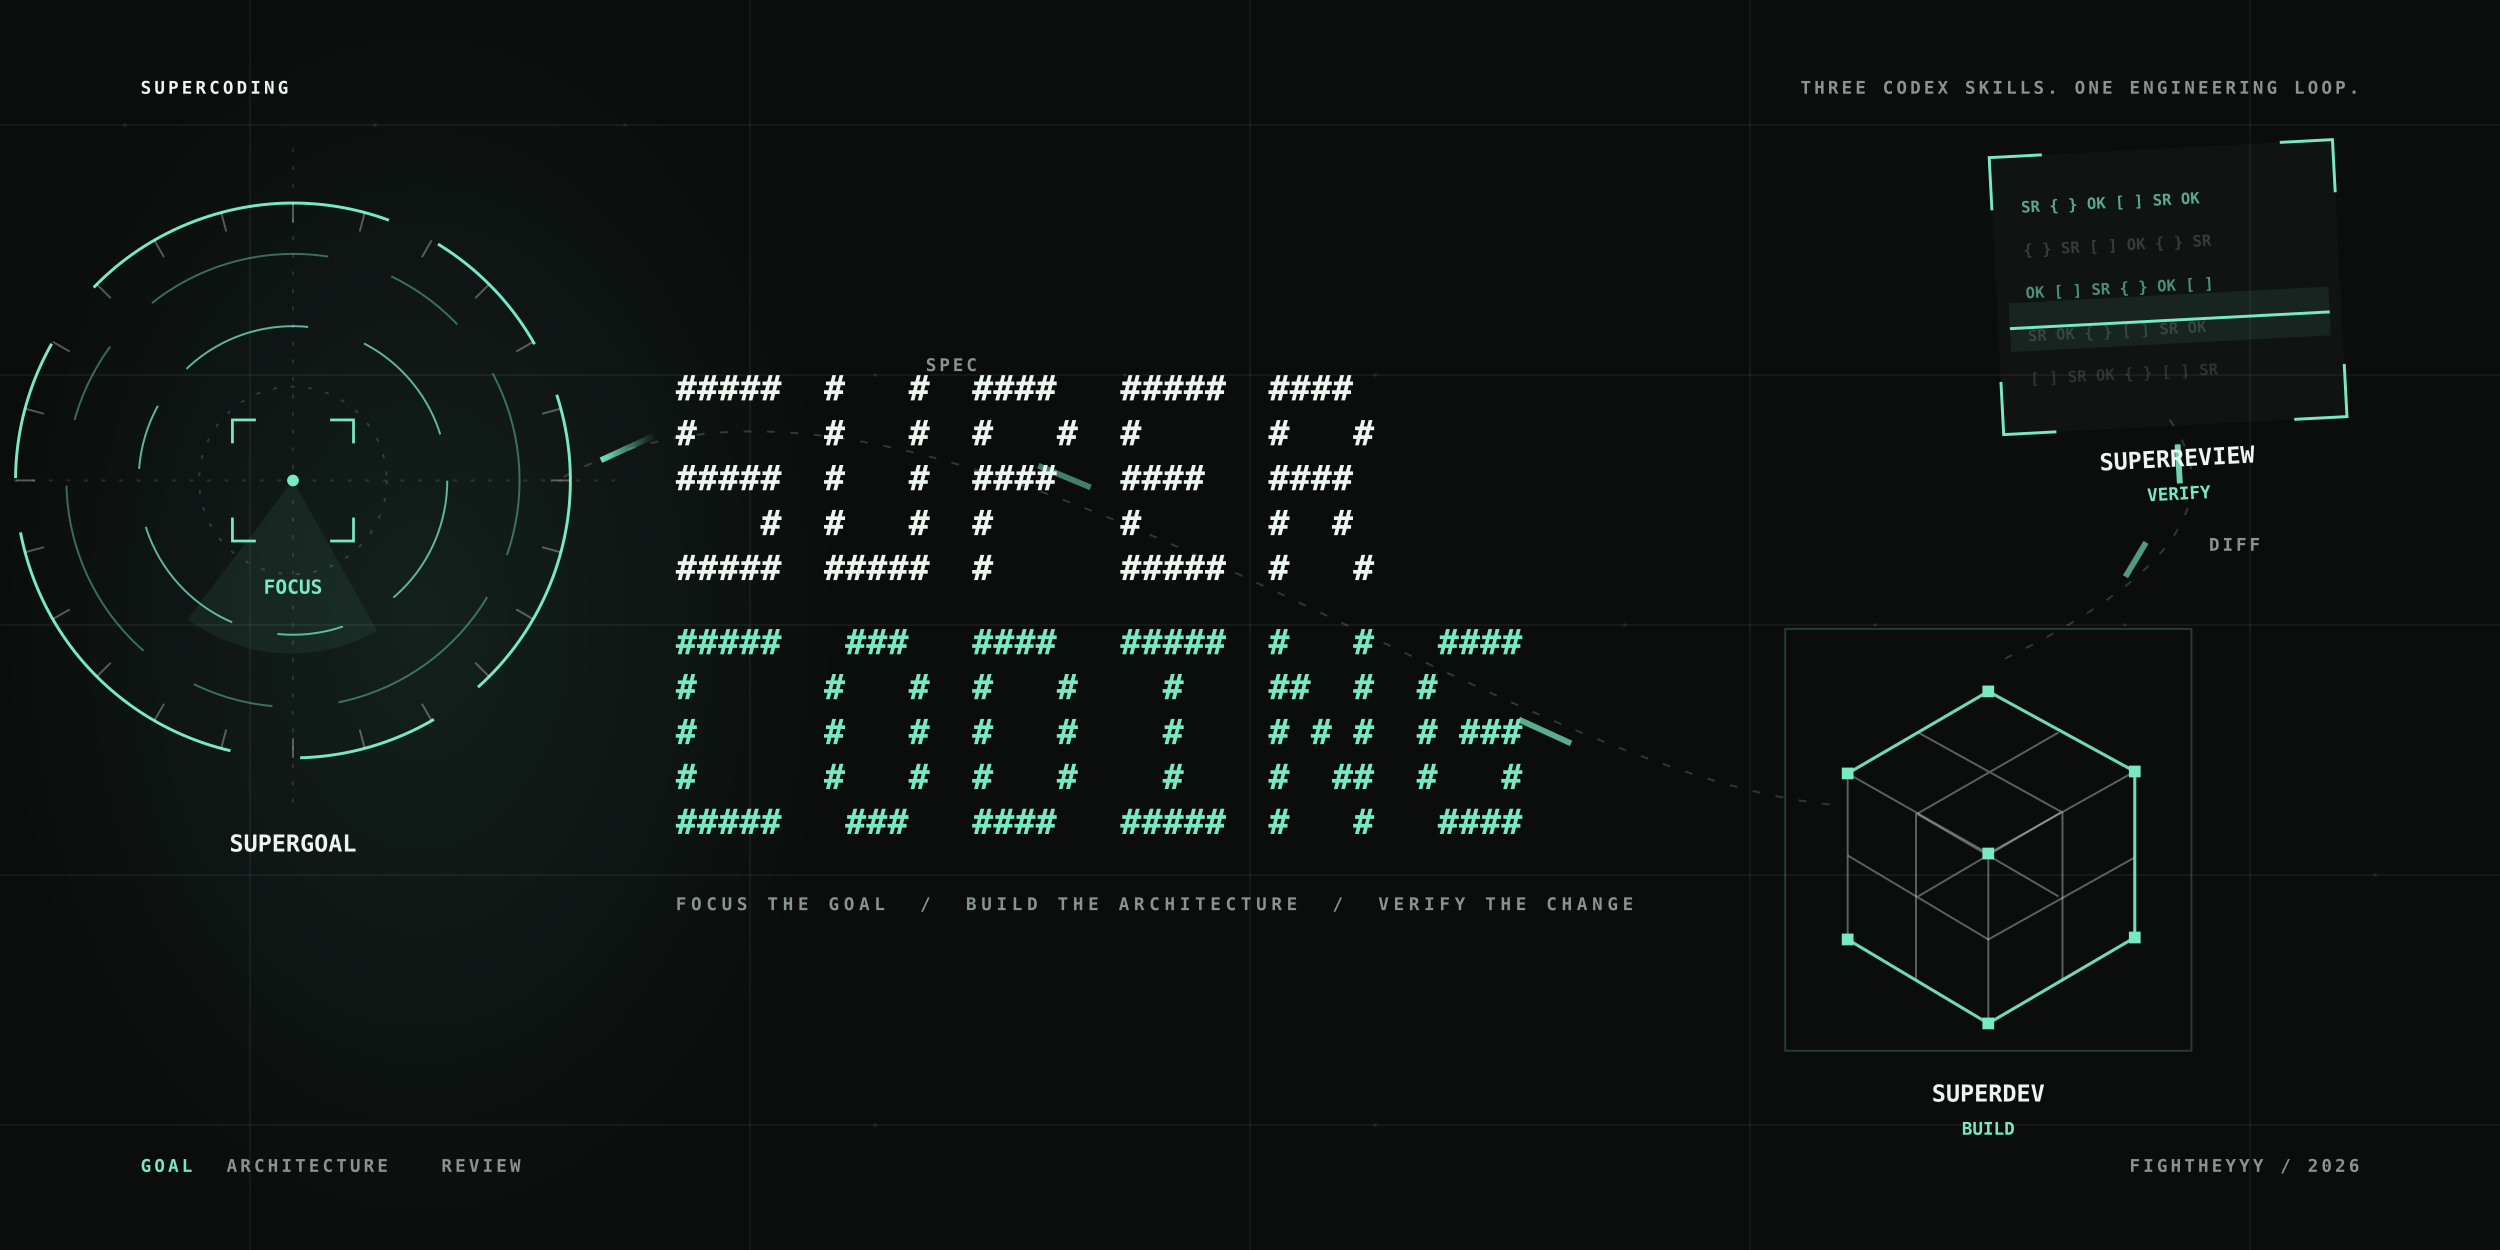
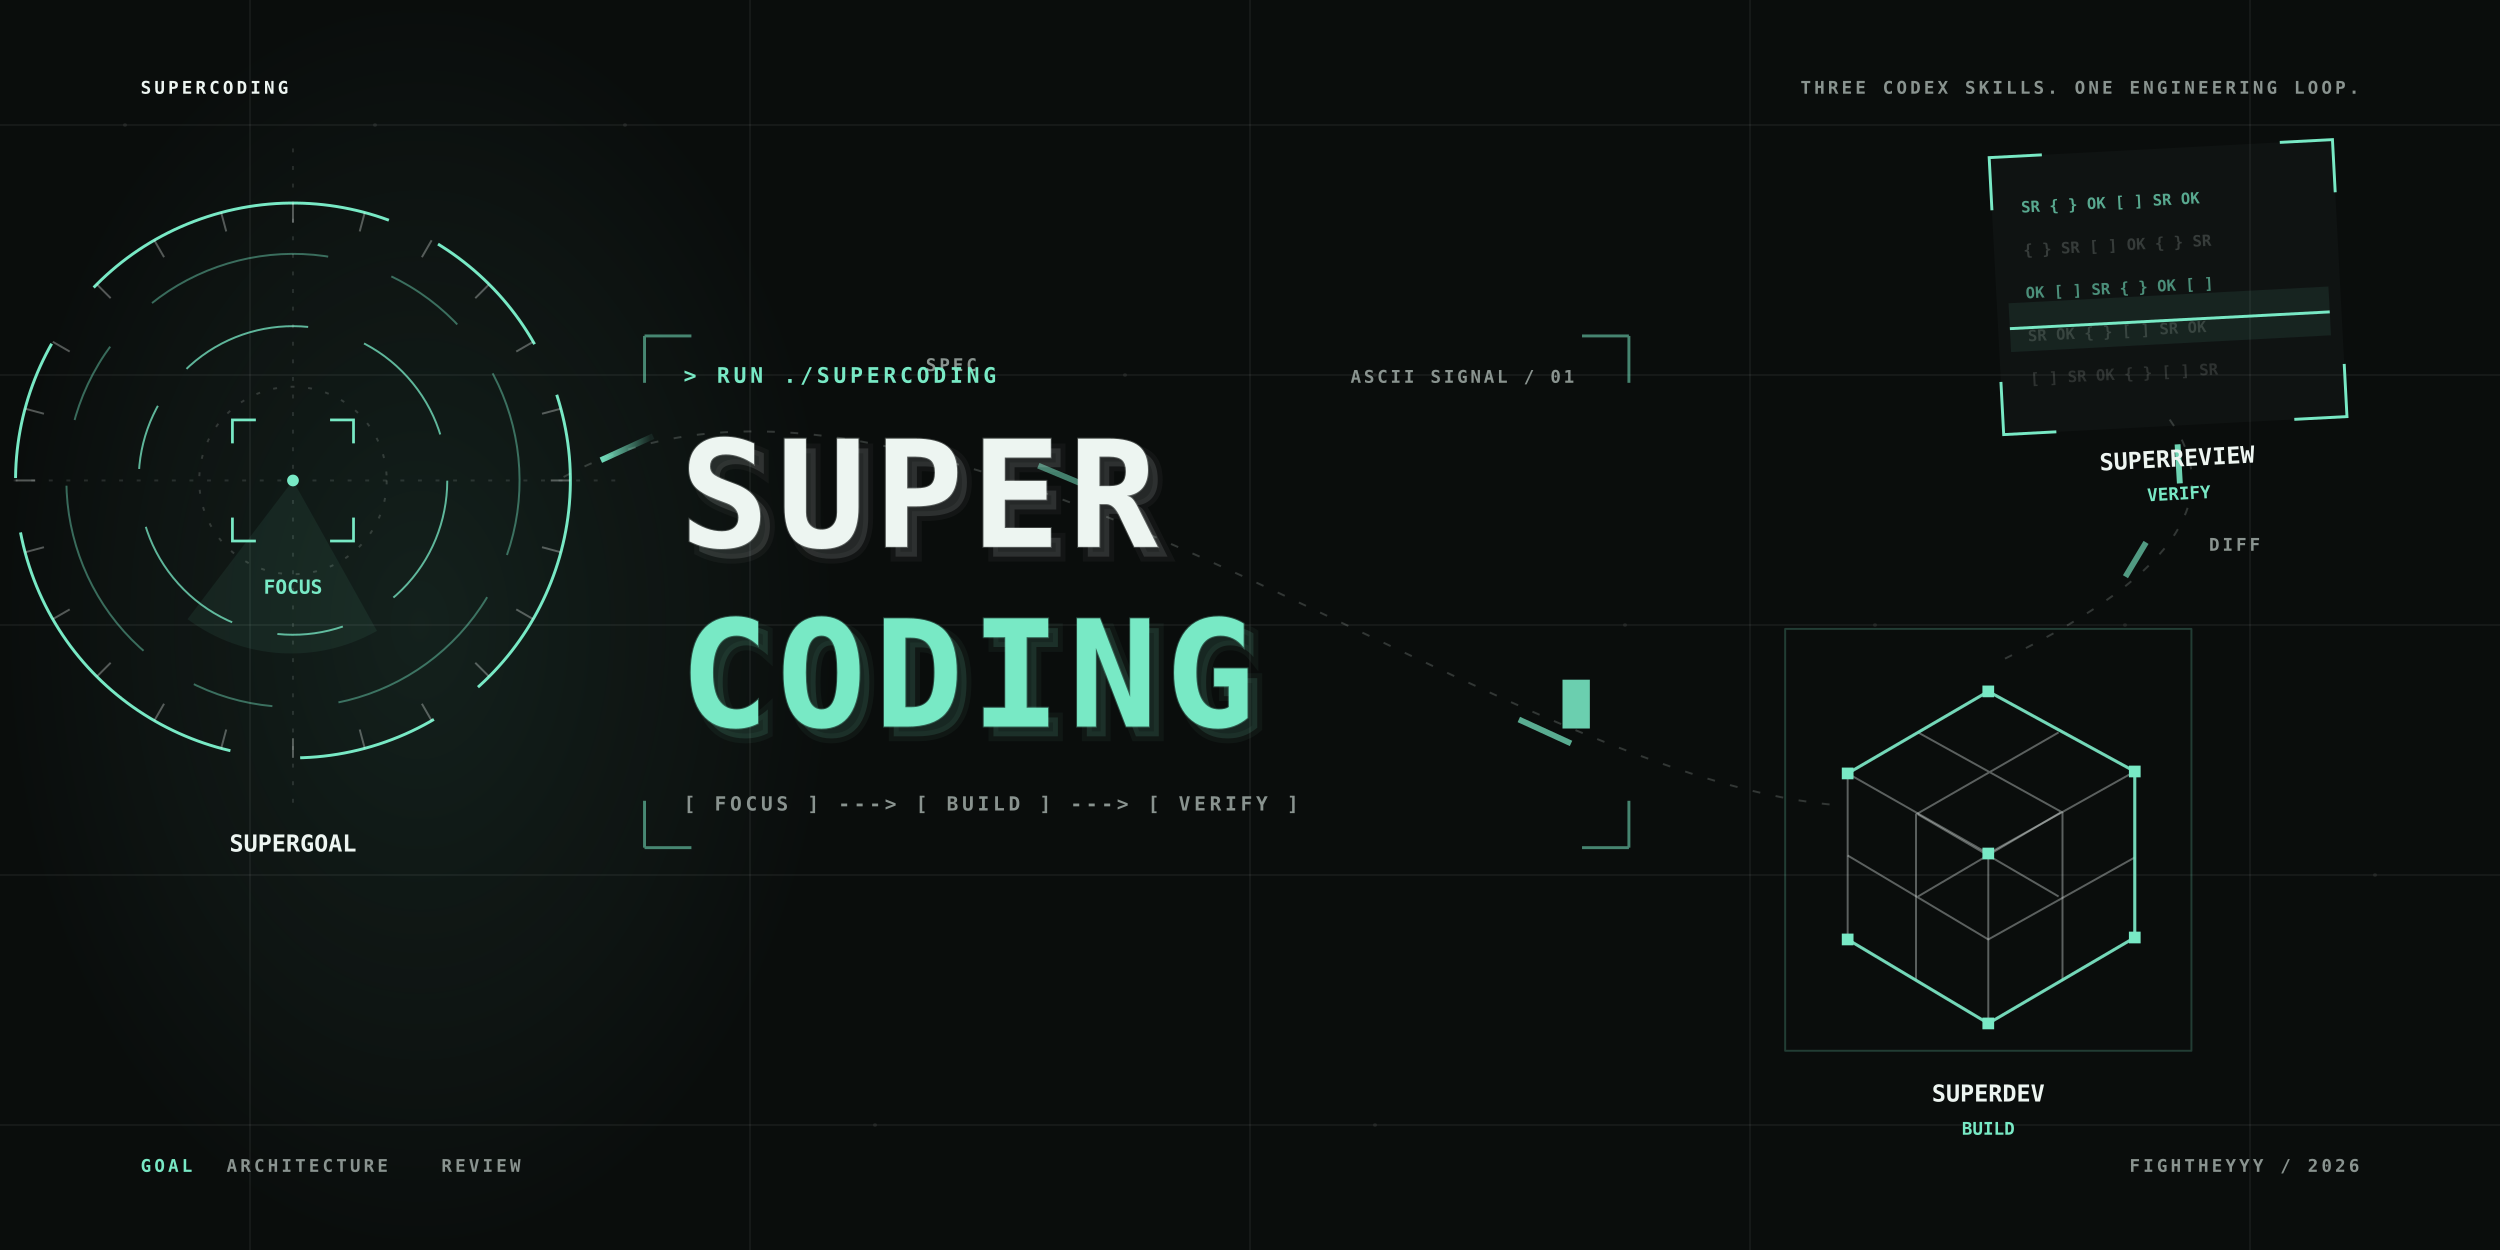
<svg xmlns="http://www.w3.org/2000/svg" width="1280" height="640" viewBox="0 0 1280 640" role="img" aria-labelledby="title description">
  <defs>
    <linearGradient id="signalFade" x1="0" y1="0" x2="1" y2="0">
      <stop offset="0" stop-color="#78e9c5" stop-opacity="0.92" />
      <stop offset="1" stop-color="#78e9c5" stop-opacity="0.08" />
    </linearGradient>
    <radialGradient id="targetWash" cx="0.5" cy="0.5" r="0.5">
      <stop offset="0" stop-color="#78e9c5" stop-opacity="0.09" />
      <stop offset="1" stop-color="#78e9c5" stop-opacity="0" />
    </radialGradient>
    <clipPath id="scannerClip">
      <rect x="1022" y="76" width="176" height="142" />
    </clipPath>
    <line id="targetTick" x1="0" y1="-142" x2="0" y2="-132" stroke="#edf5f1" stroke-opacity="0.32" />
  </defs>
  <rect width="1280" height="640" fill="#0a0d0c" />
  <rect x="0" y="0" width="430" height="640" fill="url(#targetWash)" />
  <g stroke="#edf5f1" stroke-opacity="0.055">
    <path d="M0 64H1280M0 192H1280M0 320H1280M0 448H1280M0 576H1280" />
    <path d="M128 0V640M384 0V640M640 0V640M896 0V640M1152 0V640" />
  </g>
  <g fill="#edf5f1" fill-opacity="0.08">
    <circle cx="64" cy="64" r="1" />
    <circle cx="192" cy="64" r="1" />
    <circle cx="320" cy="64" r="1" />
    <circle cx="448" cy="192" r="1" />
    <circle cx="576" cy="192" r="1" />
    <circle cx="704" cy="192" r="1" />
    <circle cx="832" cy="320" r="1" />
    <circle cx="960" cy="320" r="1" />
    <circle cx="1088" cy="320" r="1" />
    <circle cx="1216" cy="448" r="1" />
    <circle cx="704" cy="576" r="1" />
    <circle cx="448" cy="576" r="1" />
  </g>
  <g transform="translate(150 246)">
    <circle r="142" fill="none" stroke="#78e9c5" stroke-width="1.5" stroke-dasharray="164 28 72 36" transform="rotate(-18)" />
    <circle r="116" fill="none" stroke="#78e9c5" stroke-opacity="0.42" stroke-dasharray="96 34 42 31" transform="rotate(31)" />
    <circle r="79" fill="none" stroke="#78e9c5" stroke-opacity="0.76" stroke-dasharray="34 24 68 30" transform="rotate(-42)" />
    <circle r="48" fill="none" stroke="#edf5f1" stroke-opacity="0.16" stroke-dasharray="2 7" />
    <g>
      <use href="#targetTick" transform="rotate(0)" />
      <use href="#targetTick" transform="rotate(15)" />
      <use href="#targetTick" transform="rotate(30)" />
      <use href="#targetTick" transform="rotate(45)" />
      <use href="#targetTick" transform="rotate(60)" />
      <use href="#targetTick" transform="rotate(75)" />
      <use href="#targetTick" transform="rotate(90)" />
      <use href="#targetTick" transform="rotate(105)" />
      <use href="#targetTick" transform="rotate(120)" />
      <use href="#targetTick" transform="rotate(135)" />
      <use href="#targetTick" transform="rotate(150)" />
      <use href="#targetTick" transform="rotate(165)" />
      <use href="#targetTick" transform="rotate(180)" />
      <use href="#targetTick" transform="rotate(195)" />
      <use href="#targetTick" transform="rotate(210)" />
      <use href="#targetTick" transform="rotate(225)" />
      <use href="#targetTick" transform="rotate(240)" />
      <use href="#targetTick" transform="rotate(255)" />
      <use href="#targetTick" transform="rotate(270)" />
      <use href="#targetTick" transform="rotate(285)" />
      <use href="#targetTick" transform="rotate(300)" />
      <use href="#targetTick" transform="rotate(315)" />
      <use href="#targetTick" transform="rotate(330)" />
      <use href="#targetTick" transform="rotate(345)" />
    </g>
    <path d="M-170 0H170M0-170V170" fill="none" stroke="#edf5f1" stroke-opacity="0.12" stroke-dasharray="2 7" />
    <path d="M-31-19V-31H-19M31-19V-31H19M-31 19V31H-19M31 19V31H19" fill="none" stroke="#78e9c5" stroke-width="1.4" />
    <path d="M0 0L-54 71A89 89 0 0 0 43 77Z" fill="#78e9c5" fill-opacity="0.07" />
    <circle r="3" fill="#78e9c5" />
    <text x="0" y="58" text-anchor="middle" fill="#78e9c5" font-family="ui-monospace, SFMono-Regular, Menlo, Consolas, monospace" font-size="10" font-weight="700">FOCUS</text>
    <text x="0" y="190" text-anchor="middle" fill="#edf5f1" font-family="ui-monospace, SFMono-Regular, Menlo, Consolas, monospace" font-size="12" font-weight="700">SUPERGOAL</text>
  </g>
  <g fill="none" stroke-linecap="square">
    <path d="M289 244C470 145 756 395 938 412" stroke="#edf5f1" stroke-opacity="0.18" stroke-dasharray="3 9" />
    <path d="M309 235L333 224" stroke="url(#signalFade)" stroke-width="3" />
    <path d="M533 239L557 249" stroke="#78e9c5" stroke-opacity="0.52" stroke-width="3" />
    <path d="M779 369L803 380" stroke="#78e9c5" stroke-opacity="0.72" stroke-width="3" />
    <path d="M1027 337C1119 292 1138 253 1111 215" stroke="#edf5f1" stroke-opacity="0.18" stroke-dasharray="3 9" />
    <path d="M1089 294L1098 279" stroke="#78e9c5" stroke-opacity="0.64" stroke-width="3" />
    <path d="M1116 246L1115 229" stroke="#78e9c5" stroke-opacity="0.9" stroke-width="3" />
  </g>
  <g fill="#89938f" font-family="ui-monospace, SFMono-Regular, Menlo, Consolas, monospace" font-size="9" font-weight="700" letter-spacing="1.5">
    <text x="474" y="190">SPEC</text>
    <text x="1131" y="282">DIFF</text>
  </g>
-   <g aria-label="ASCII SuperCoding" font-family="ui-monospace, SFMono-Regular, Menlo, Consolas, monospace" font-size="18" font-weight="700" xml:space="preserve">
-     <text x="346" y="205" fill="#edf5f1">#####  #   #  ####   #####  ####</text>
-     <text x="346" y="228" fill="#edf5f1">#      #   #  #   #  #      #   #</text>
-     <text x="346" y="251" fill="#edf5f1">#####  #   #  ####   ####   ####</text>
-     <text x="346" y="274" fill="#edf5f1">    #  #   #  #      #      #  #</text>
-     <text x="346" y="297" fill="#edf5f1">#####  #####  #      #####  #   #</text>
-     <text x="346" y="335" fill="#78e9c5">#####   ###   ####   #####  #   #   ####</text>
-     <text x="346" y="358" fill="#78e9c5">#      #   #  #   #    #    ##  #  #</text>
-     <text x="346" y="381" fill="#78e9c5">#      #   #  #   #    #    # # #  # ###</text>
-     <text x="346" y="404" fill="#78e9c5">#      #   #  #   #    #    #  ##  #   #</text>
-     <text x="346" y="427" fill="#78e9c5">#####   ###   ####   #####  #   #   ####</text>
-     <text x="346" y="466" fill="#89938f" font-size="9" letter-spacing="2.4">FOCUS THE GOAL  /  BUILD THE ARCHITECTURE  /  VERIFY THE CHANGE</text>
+   <g aria-label="ASCII terminal wordmark reading SuperCoding" font-family="ui-monospace, SFMono-Regular, Menlo, Consolas, monospace">
+     <path d="M330 172H354M330 172V196M810 172H834M834 172V196M330 410V434M330 434H354M810 434H834M834 410V434" fill="none" stroke="#78e9c5" stroke-opacity="0.54" stroke-width="1.5" />
+     <text x="350" y="196" fill="#78e9c5" font-size="11" font-weight="700" letter-spacing="1.9">&gt; RUN ./SUPERCODING</text>
+     <text x="806" y="196" text-anchor="end" fill="#89938f" font-size="9" font-weight="700" letter-spacing="1.4">ASCII SIGNAL / 01</text>
+     <g font-size="76" font-weight="900" letter-spacing="4" paint-order="stroke fill">
+       <text x="353" y="285" fill="#edf5f1" fill-opacity="0.12" stroke="#edf5f1" stroke-opacity="0.04" stroke-width="5" textLength="442" lengthAdjust="spacingAndGlyphs">SUPER</text>
+       <text x="348" y="280" fill="#edf5f1" stroke="#edf5f1" stroke-opacity="0.24" stroke-width="1" textLength="442" lengthAdjust="spacingAndGlyphs">SUPER</text>
+       <text x="353" y="377" fill="#78e9c5" fill-opacity="0.12" stroke="#78e9c5" stroke-opacity="0.05" stroke-width="5" textLength="442" lengthAdjust="spacingAndGlyphs">CODING</text>
+       <text x="348" y="372" fill="#78e9c5" stroke="#78e9c5" stroke-opacity="0.28" stroke-width="1" textLength="442" lengthAdjust="spacingAndGlyphs">CODING</text>
+     </g>
+     <rect x="800" y="348" width="14" height="25" fill="#78e9c5" fill-opacity="0.88" />
+     <text x="350" y="415" fill="#89938f" font-size="10" font-weight="700" letter-spacing="1.9">[ FOCUS ] ---&gt; [ BUILD ] ---&gt; [ VERIFY ]</text>
  </g>
  <g transform="translate(1018 430)" fill="none" stroke-linejoin="round">
    <rect x="-104" y="-108" width="208" height="216" stroke="#78e9c5" stroke-opacity="0.22" />
    <g stroke="#edf5f1" stroke-opacity="0.36">
      <path d="M-72-34L0-76L75-35L0 7Z" />
      <path d="M-72-34V51L0 94V7M75-35V50L0 94" />
      <path d="M-36-55L38-14V72M36-55L-37-13V72" />
      <path d="M-72 8L0 51L75 9M-36-13L36 29M37-14L-36 29" />
    </g>
    <g stroke="#78e9c5" stroke-opacity="0.88" stroke-width="1.6">
      <path d="M-72-34L0-76L75-35" />
      <path d="M75-35V50L0 94" />
      <path d="M-72 51L0 94" />
    </g>
    <g fill="#78e9c5">
      <rect x="-75" y="-37" width="6" height="6" />
      <rect x="-3" y="-79" width="6" height="6" />
      <rect x="72" y="-38" width="6" height="6" />
      <rect x="72" y="47" width="6" height="6" />
      <rect x="-3" y="91" width="6" height="6" />
      <rect x="-75" y="48" width="6" height="6" />
      <rect x="-3" y="4" width="6" height="6" />
    </g>
    <text x="0" y="134" text-anchor="middle" fill="#edf5f1" stroke="none" font-family="ui-monospace, SFMono-Regular, Menlo, Consolas, monospace" font-size="12" font-weight="700">SUPERDEV</text>
    <text x="0" y="151" text-anchor="middle" fill="#78e9c5" stroke="none" font-family="ui-monospace, SFMono-Regular, Menlo, Consolas, monospace" font-size="9" font-weight="700">BUILD</text>
  </g>
  <g transform="rotate(-3 1110 146)">
    <rect x="1022" y="76" width="176" height="142" fill="#edf5f1" fill-opacity="0.025" />
    <g clip-path="url(#scannerClip)" font-family="ui-monospace, SFMono-Regular, Menlo, Consolas, monospace" font-size="8" font-weight="700">
      <text x="1037" y="105" fill="#78e9c5" fill-opacity="0.7">SR  { }  OK  [ ]  SR  OK</text>
      <text x="1037" y="127" fill="#edf5f1" fill-opacity="0.18">{ }  SR  [ ]  OK  { }  SR</text>
      <text x="1037" y="149" fill="#78e9c5" fill-opacity="0.58">OK  [ ]  SR  { }  OK  [ ]</text>
      <text x="1037" y="171" fill="#edf5f1" fill-opacity="0.16">SR  OK  { }  [ ]  SR  OK</text>
      <text x="1037" y="193" fill="#edf5f1" fill-opacity="0.14">[ ]  SR  OK  { }  [ ]  SR</text>
    </g>
    <rect x="1028" y="151" width="164" height="25" fill="#78e9c5" fill-opacity="0.08" />
    <path d="M1028 164H1192" stroke="#78e9c5" stroke-width="1.5" />
    <path d="M1022 103V76H1049M1171 76H1198V103M1022 191V218H1049M1171 218H1198V191" fill="none" stroke="#78e9c5" stroke-width="1.5" />
    <text x="1110" y="239" text-anchor="middle" fill="#edf5f1" font-family="ui-monospace, SFMono-Regular, Menlo, Consolas, monospace" font-size="12" font-weight="700">SUPERREVIEW</text>
    <text x="1110" y="256" text-anchor="middle" fill="#78e9c5" font-family="ui-monospace, SFMono-Regular, Menlo, Consolas, monospace" font-size="9" font-weight="700">VERIFY</text>
  </g>
  <g font-family="ui-monospace, SFMono-Regular, Menlo, Consolas, monospace" font-size="9" font-weight="700" letter-spacing="1.6">
    <text x="72" y="48" fill="#edf5f1">SUPERCODING</text>
    <text x="1208" y="48" text-anchor="end" fill="#89938f">THREE CODEX SKILLS. ONE ENGINEERING LOOP.</text>
    <text x="72" y="600" fill="#78e9c5">GOAL</text>
    <text x="116" y="600" fill="#89938f">ARCHITECTURE</text>
    <text x="226" y="600" fill="#89938f">REVIEW</text>
    <text x="1208" y="600" text-anchor="end" fill="#89938f">FIGHTHEYYY / 2026</text>
  </g>
</svg>
